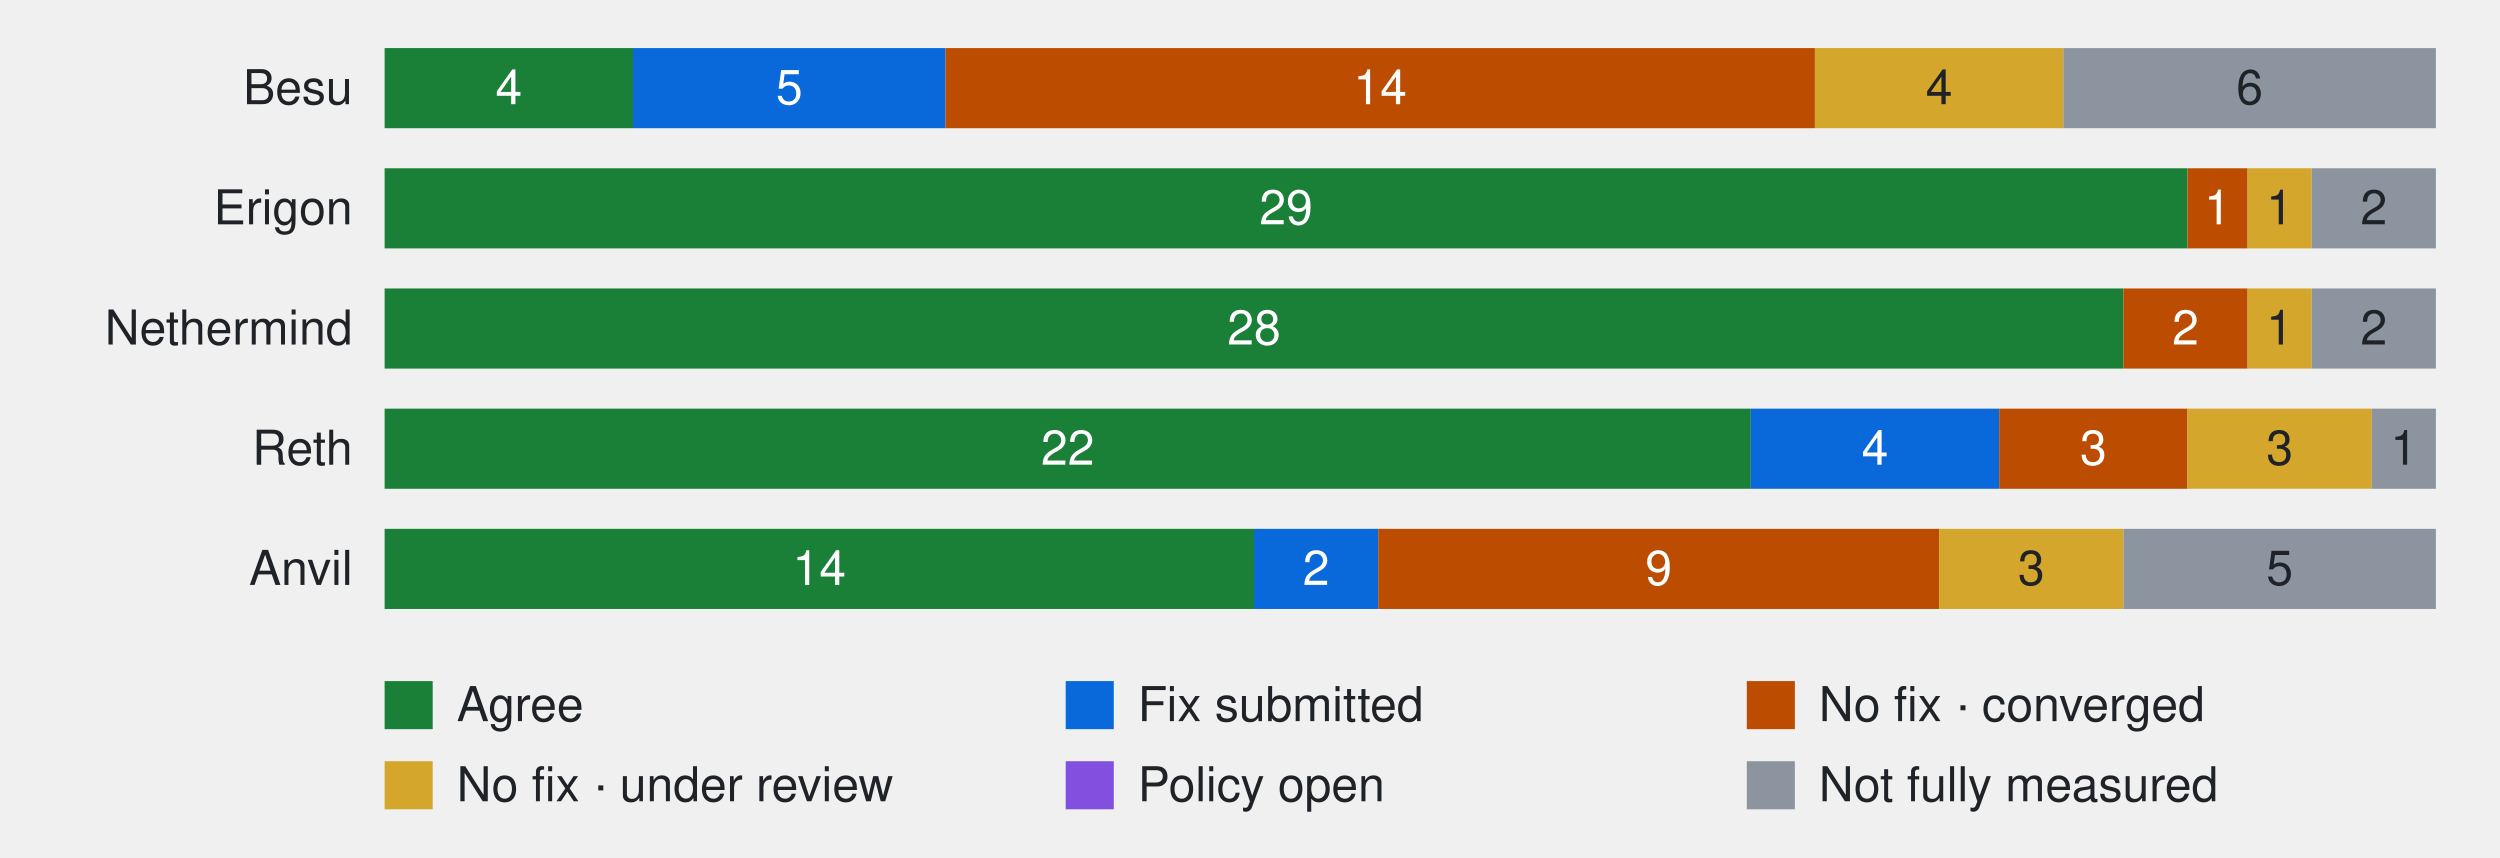
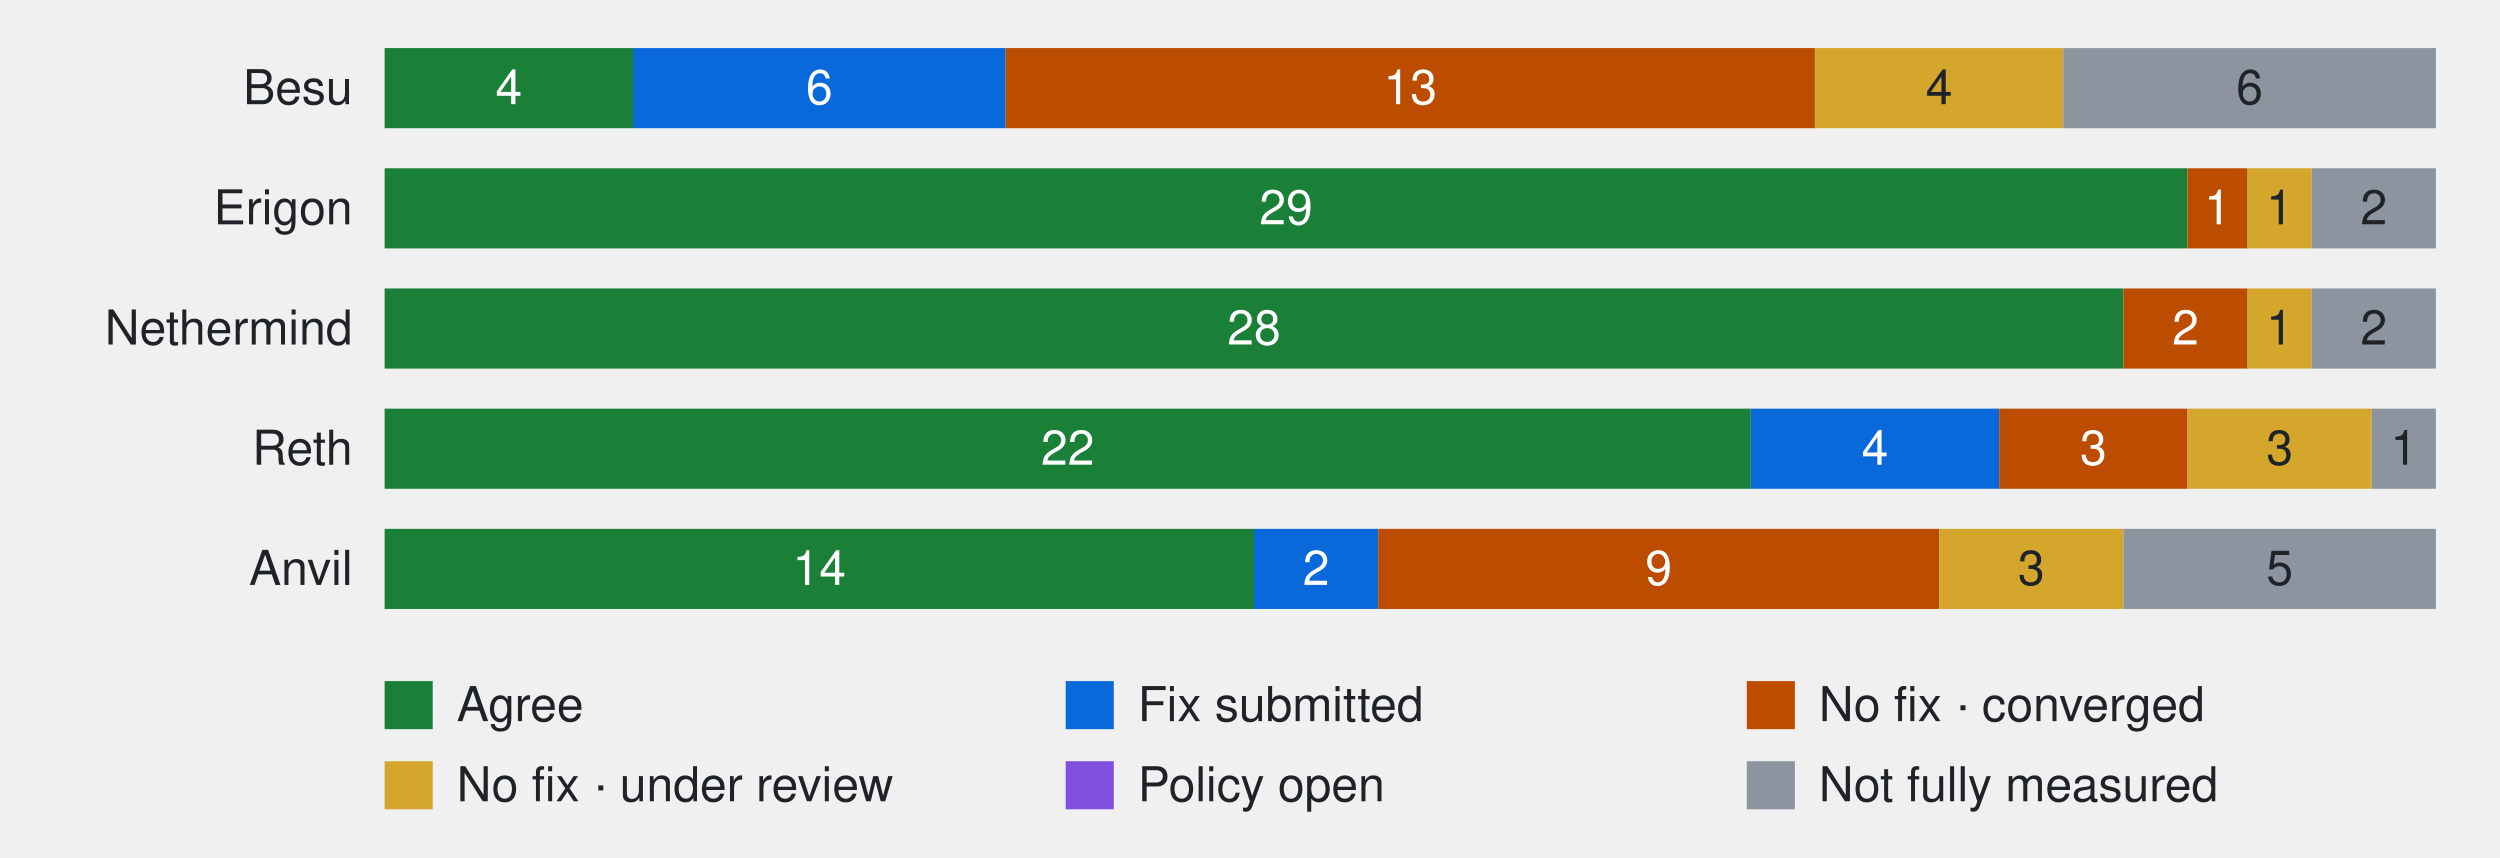
<svg xmlns="http://www.w3.org/2000/svg" width="624" height="214" viewBox="0 0 624 214" role="img" aria-labelledby="title">
  <style>text{font-family:-apple-system,BlinkMacSystemFont,"Segoe UI",Helvetica,Arial,sans-serif;font-size:12px}.label{fill:#1f2328}@media (prefers-color-scheme:dark){.label{fill:#e6edf3}}</style>
  <text class="label" x="88" y="26" text-anchor="end">Besu</text>
  <rect x="96" y="12" width="62" height="20" fill="#1a7f37" />
  <text x="127" y="26" text-anchor="middle" fill="#ffffff">4</text>
-   <rect x="158" y="12" width="78" height="20" fill="#0969da" />
-   <text x="197" y="26" text-anchor="middle" fill="#ffffff">5</text>
-   <rect x="236" y="12" width="217" height="20" fill="#bc4c00" />
-   <text x="344.5" y="26" text-anchor="middle" fill="#ffffff">14</text>
+   <rect x="158" y="12" width="93" height="20" fill="#0969da" />
+   <text x="204.5" y="26" text-anchor="middle" fill="#ffffff">6</text>
+   <rect x="251" y="12" width="202" height="20" fill="#bc4c00" />
+   <text x="352" y="26" text-anchor="middle" fill="#ffffff">13</text>
  <rect x="453" y="12" width="62" height="20" fill="#d4a72c" />
  <text x="484" y="26" text-anchor="middle" fill="#1f2328">4</text>
  <rect x="515" y="12" width="93" height="20" fill="#8c959f" />
  <text x="561.5" y="26" text-anchor="middle" fill="#1f2328">6</text>
  <text class="label" x="88" y="56" text-anchor="end">Erigon</text>
  <rect x="96" y="42" width="450" height="20" fill="#1a7f37" />
  <text x="321" y="56" text-anchor="middle" fill="#ffffff">29</text>
  <rect x="546" y="42" width="15" height="20" fill="#bc4c00" />
  <text x="553.5" y="56" text-anchor="middle" fill="#ffffff">1</text>
  <rect x="561" y="42" width="16" height="20" fill="#d4a72c" />
  <text x="569" y="56" text-anchor="middle" fill="#1f2328">1</text>
  <rect x="577" y="42" width="31" height="20" fill="#8c959f" />
  <text x="592.5" y="56" text-anchor="middle" fill="#1f2328">2</text>
  <text class="label" x="88" y="86" text-anchor="end">Nethermind</text>
  <rect x="96" y="72" width="434" height="20" fill="#1a7f37" />
  <text x="313" y="86" text-anchor="middle" fill="#ffffff">28</text>
  <rect x="530" y="72" width="31" height="20" fill="#bc4c00" />
  <text x="545.5" y="86" text-anchor="middle" fill="#ffffff">2</text>
  <rect x="561" y="72" width="16" height="20" fill="#d4a72c" />
  <text x="569" y="86" text-anchor="middle" fill="#1f2328">1</text>
  <rect x="577" y="72" width="31" height="20" fill="#8c959f" />
  <text x="592.5" y="86" text-anchor="middle" fill="#1f2328">2</text>
  <text class="label" x="88" y="116" text-anchor="end">Reth</text>
  <rect x="96" y="102" width="341" height="20" fill="#1a7f37" />
  <text x="266.5" y="116" text-anchor="middle" fill="#ffffff">22</text>
  <rect x="437" y="102" width="62" height="20" fill="#0969da" />
  <text x="468" y="116" text-anchor="middle" fill="#ffffff">4</text>
  <rect x="499" y="102" width="47" height="20" fill="#bc4c00" />
  <text x="522.5" y="116" text-anchor="middle" fill="#ffffff">3</text>
  <rect x="546" y="102" width="46" height="20" fill="#d4a72c" />
  <text x="569" y="116" text-anchor="middle" fill="#1f2328">3</text>
  <rect x="592" y="102" width="16" height="20" fill="#8c959f" />
  <text x="600" y="116" text-anchor="middle" fill="#1f2328">1</text>
  <text class="label" x="88" y="146" text-anchor="end">Anvil</text>
  <rect x="96" y="132" width="217" height="20" fill="#1a7f37" />
  <text x="204.5" y="146" text-anchor="middle" fill="#ffffff">14</text>
  <rect x="313" y="132" width="31" height="20" fill="#0969da" />
  <text x="328.5" y="146" text-anchor="middle" fill="#ffffff">2</text>
  <rect x="344" y="132" width="140" height="20" fill="#bc4c00" />
  <text x="414" y="146" text-anchor="middle" fill="#ffffff">9</text>
  <rect x="484" y="132" width="46" height="20" fill="#d4a72c" />
  <text x="507" y="146" text-anchor="middle" fill="#1f2328">3</text>
  <rect x="530" y="132" width="78" height="20" fill="#8c959f" />
  <text x="569" y="146" text-anchor="middle" fill="#1f2328">5</text>
  <rect x="96" y="170" width="12" height="12" fill="#1a7f37" />
  <text class="label" x="114" y="180">Agree</text>
  <rect x="266" y="170" width="12" height="12" fill="#0969da" />
  <text class="label" x="284" y="180">Fix submitted</text>
  <rect x="436" y="170" width="12" height="12" fill="#bc4c00" />
  <text class="label" x="454" y="180">No fix · converged</text>
  <rect x="96" y="190" width="12" height="12" fill="#d4a72c" />
  <text class="label" x="114" y="200">No fix · under review</text>
  <rect x="266" y="190" width="12" height="12" fill="#8250df" />
  <text class="label" x="284" y="200">Policy open</text>
  <rect x="436" y="190" width="12" height="12" fill="#8c959f" />
  <text class="label" x="454" y="200">Not fully measured</text>
</svg>
